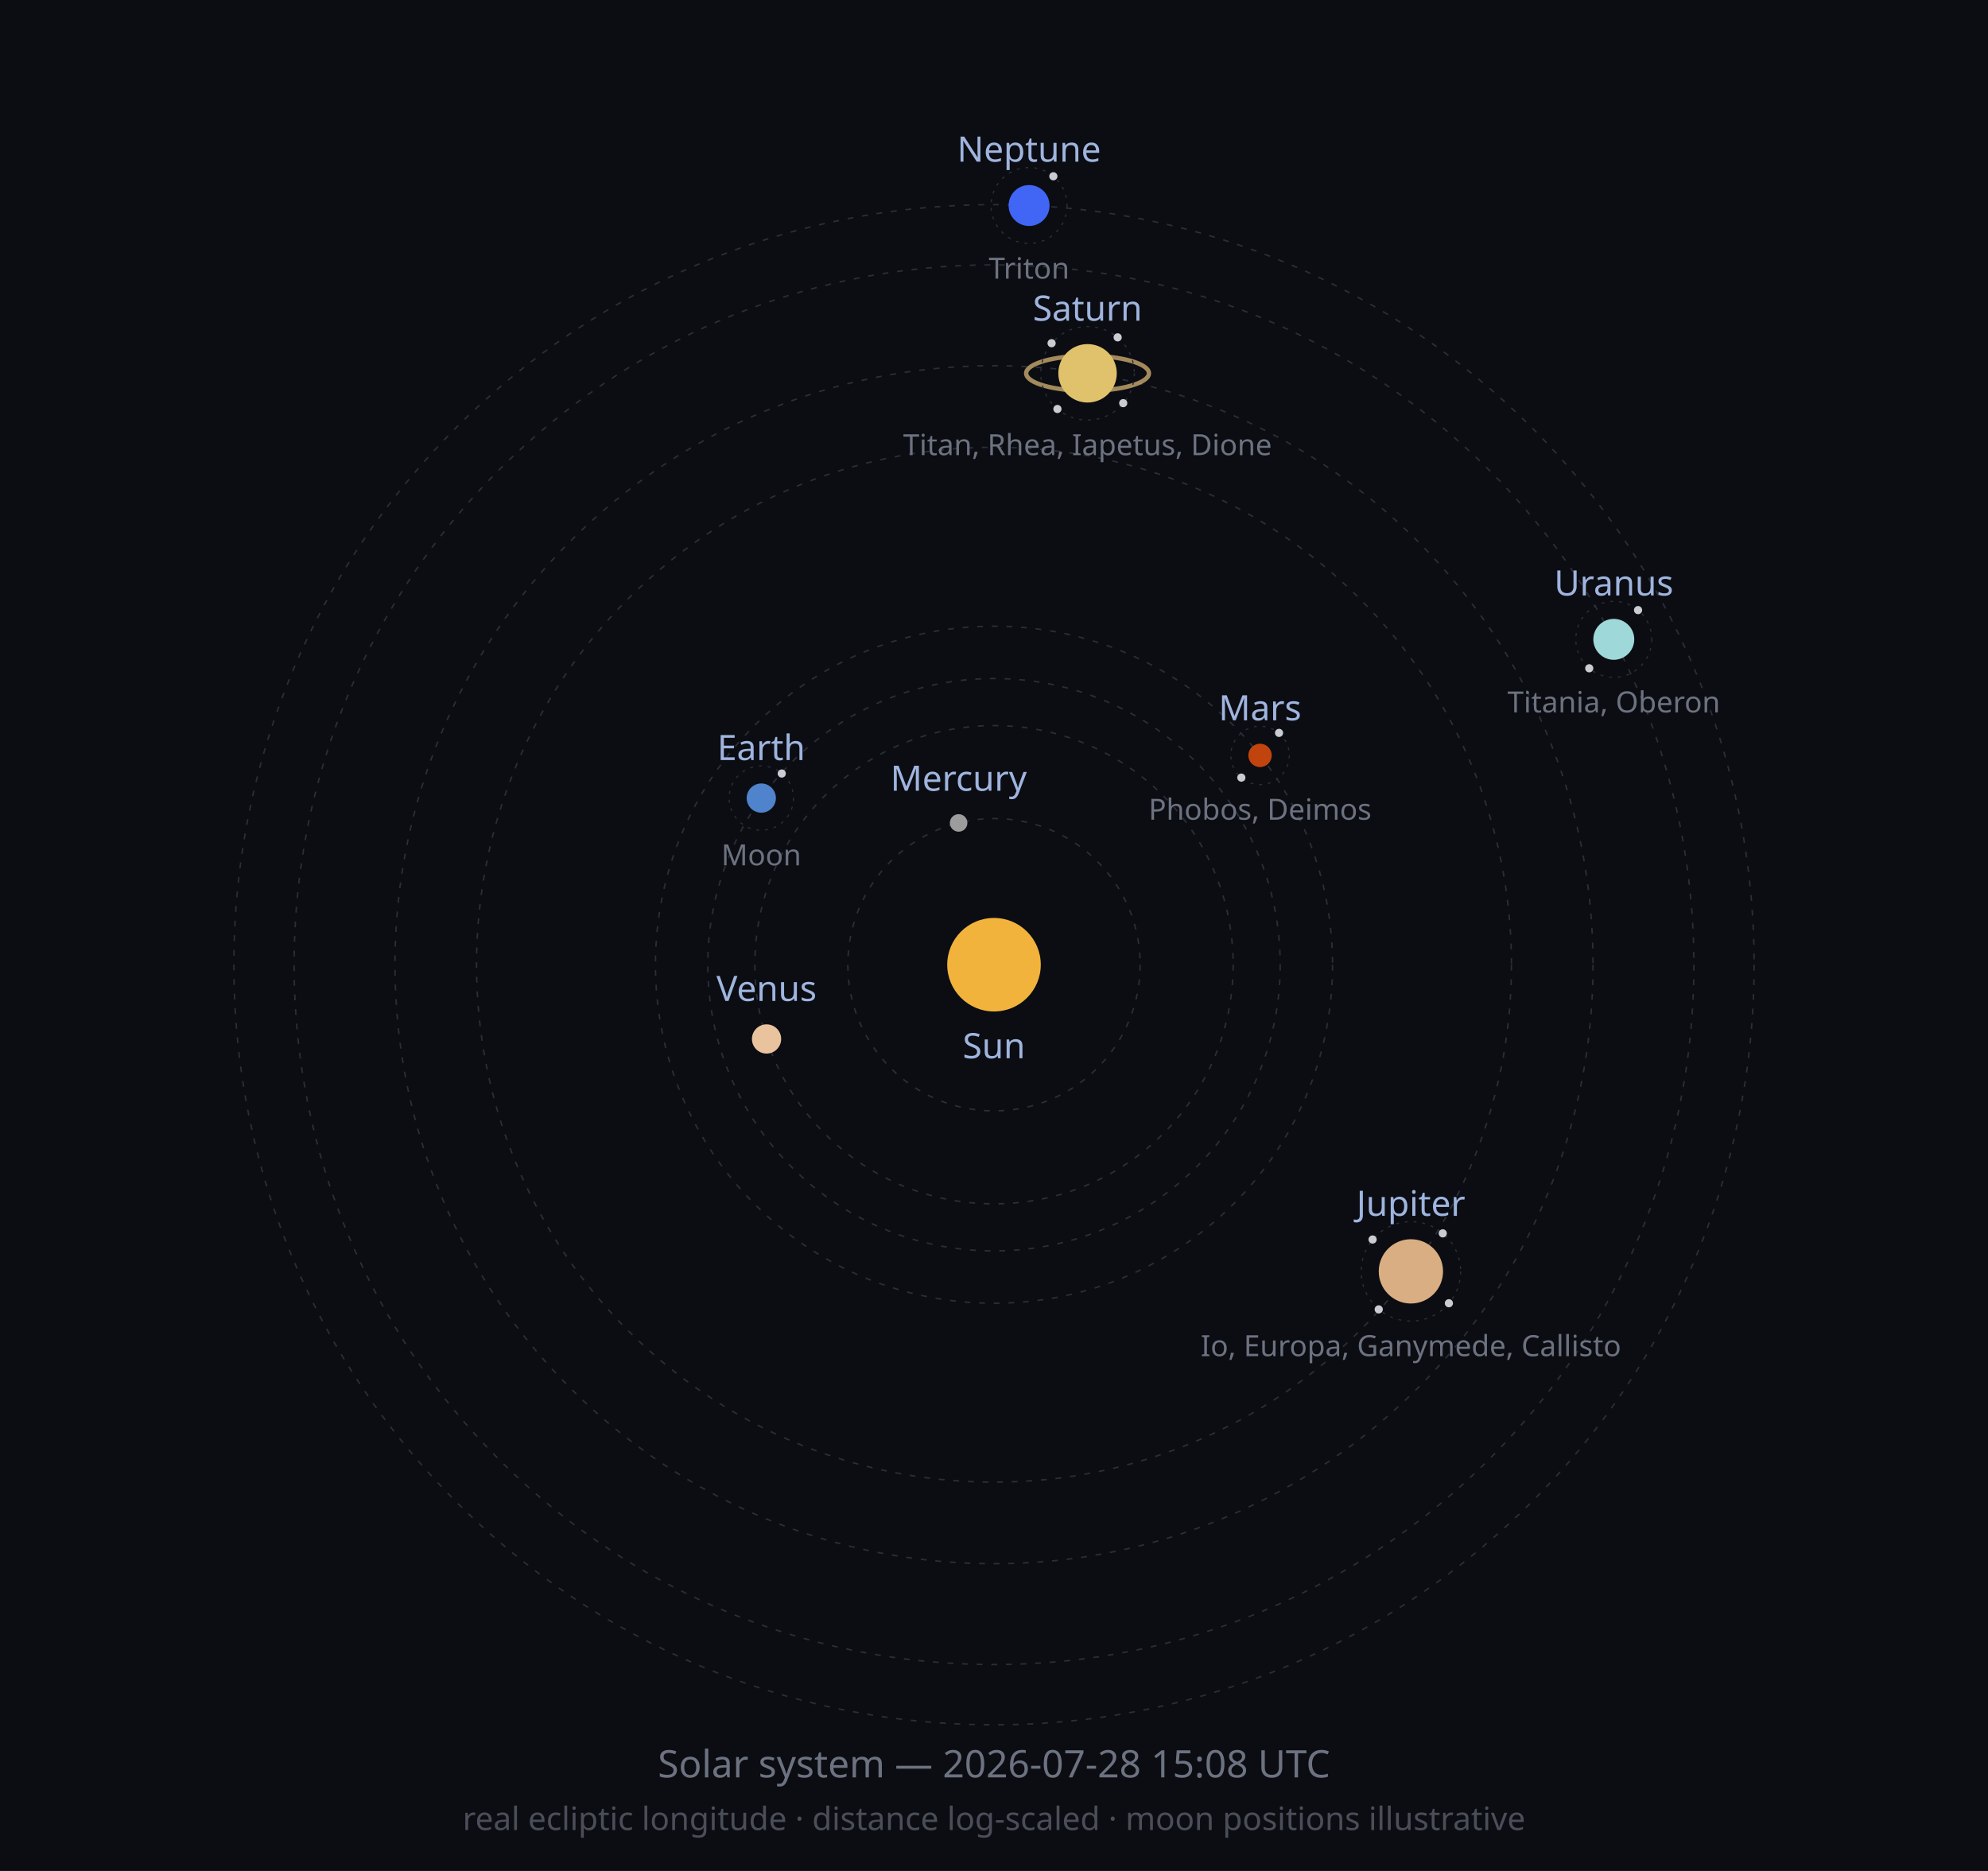
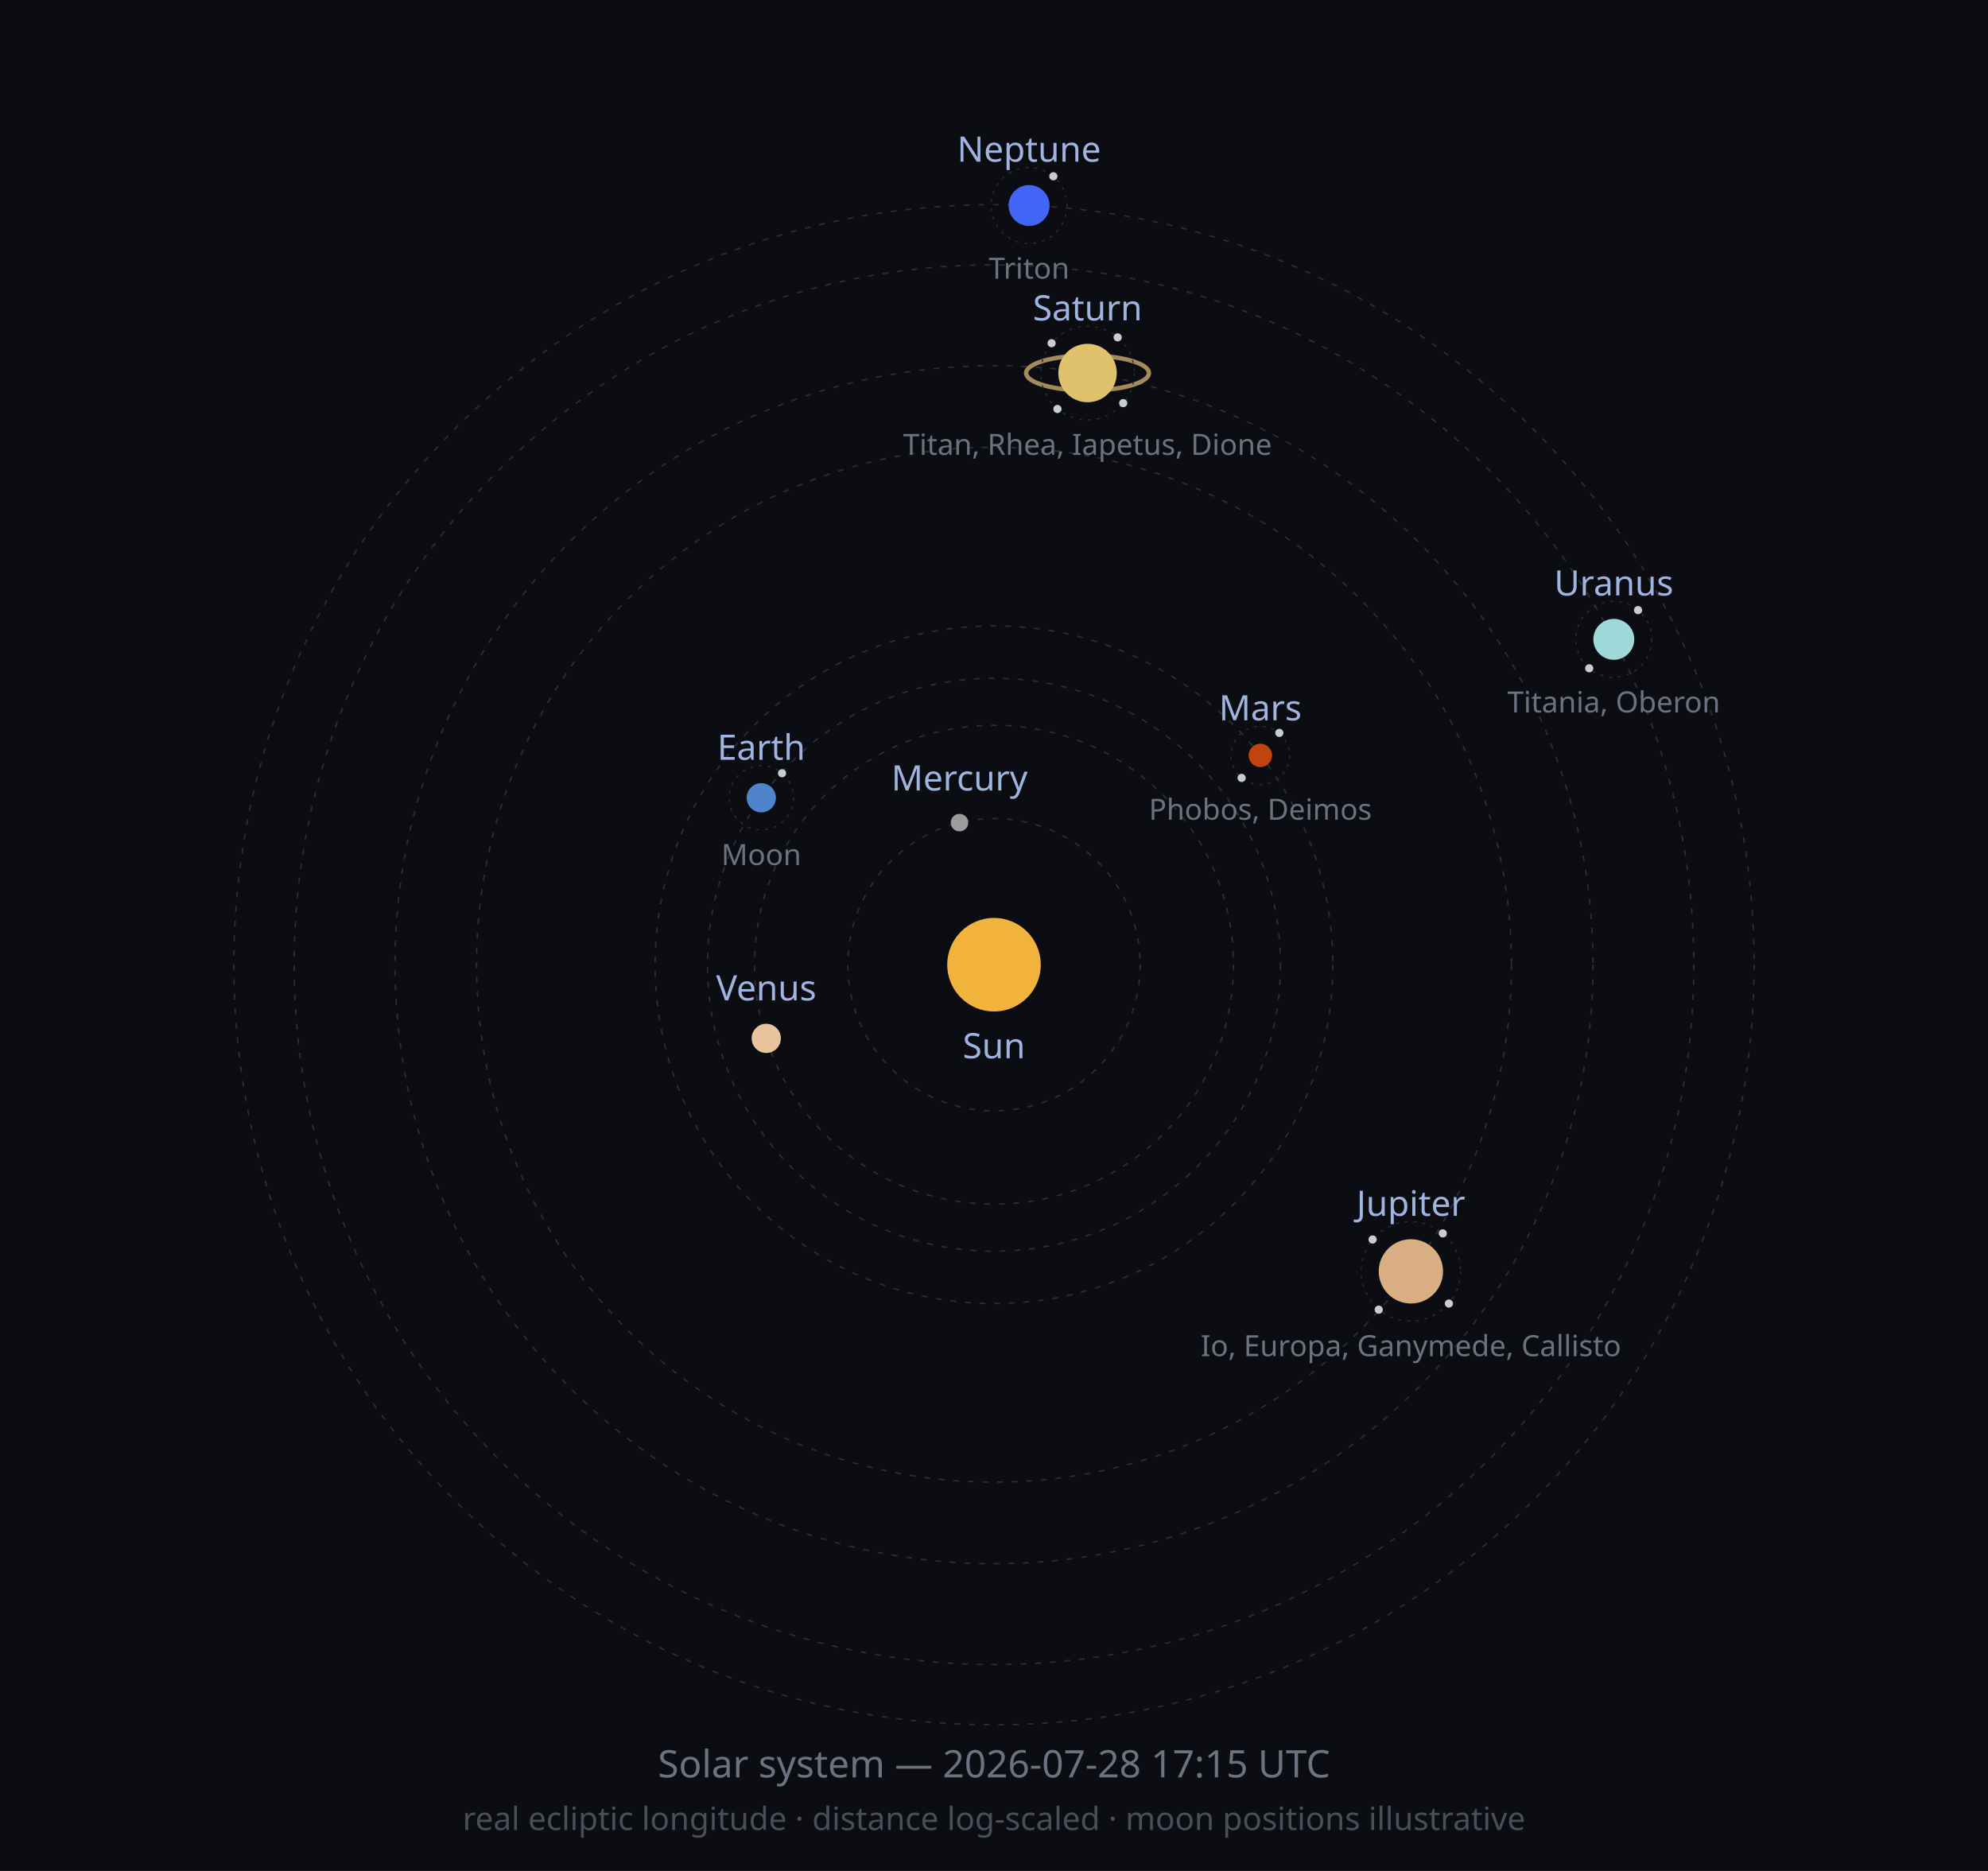
<svg xmlns="http://www.w3.org/2000/svg" width="680" height="640" viewBox="0 0 680 640" role="img">
  <defs>
    <marker id="arrow" viewBox="0 0 10 10" refX="8" refY="5" markerWidth="6" markerHeight="6" orient="auto-start-reverse">
      <path d="M2 1L8 5L2 9" fill="none" stroke="context-stroke" stroke-width="1.5" stroke-linecap="round" stroke-linejoin="round" />
    </marker>
  </defs>
  <style>
  .orbit { fill: none; stroke: #2A2E38; stroke-width: 0.5; stroke-dasharray: 2 3; }
  .moonorbit { fill: none; stroke: #2A2E38; stroke-width: 0.4; stroke-dasharray: 1 2; }
  .lbl { font-family: sans-serif; font-size: 12px; fill: #9FB4DE; }
  .moonlbl { font-family: sans-serif; font-size: 10px; fill: #6C7280; }
</style>
  <rect width="680" height="640" fill="#0B0D12" />
  <circle class="orbit" cx="340" cy="330" r="50.0" />
-   <circle class="orbit" cx="340" cy="330" r="81.8" />
-   <circle class="orbit" cx="340" cy="330" r="97.9" />
-   <circle class="orbit" cx="340" cy="330" r="115.8" />
+   <circle class="orbit" cx="340" cy="330" r="81.9" />
+   <circle class="orbit" cx="340" cy="330" r="98.0" />
+   <circle class="orbit" cx="340" cy="330" r="115.9" />
  <circle class="orbit" cx="340" cy="330" r="177.0" />
  <circle class="orbit" cx="340" cy="330" r="204.9" />
  <circle class="orbit" cx="340" cy="330" r="239.4" />
  <circle class="orbit" cx="340" cy="330" r="260.0" />
  <circle cx="340" cy="330" r="16" fill="#F2B33D" />
  <text class="lbl" x="340" y="362" text-anchor="middle">Sun</text>
-   <circle cx="327.9" cy="281.5" r="3" fill="#9C9C9C" />
-   <text class="lbl" x="327.9" y="270.5" text-anchor="middle">Mercury</text>
-   <circle cx="262.2" cy="355.4" r="5" fill="#E8C39E" />
-   <text class="lbl" x="262.2" y="342.4" text-anchor="middle">Venus</text>
-   <circle cx="260.4" cy="273.0" r="5" fill="#4F83CC" />
-   <circle class="moonorbit" cx="260.4" cy="273.0" r="11" />
-   <circle cx="267.4" cy="264.6" r="1.4" fill="#C9CDD3" />
-   <text class="moonlbl" x="260.4" y="296.0" text-anchor="middle">Moon</text>
-   <text class="lbl" x="260.4" y="260.0" text-anchor="middle">Earth</text>
-   <circle cx="431.0" cy="258.4" r="4" fill="#C1440E" />
-   <circle class="moonorbit" cx="431.0" cy="258.4" r="10" />
-   <circle cx="437.5" cy="250.7" r="1.4" fill="#C9CDD3" />
-   <circle cx="424.6" cy="266.0" r="1.4" fill="#C9CDD3" />
-   <text class="moonlbl" x="431.0" y="280.4" text-anchor="middle">Phobos, Deimos</text>
-   <text class="lbl" x="431.0" y="246.4" text-anchor="middle">Mars</text>
+   <circle cx="328.2" cy="281.4" r="3" fill="#9C9C9C" />
+   <text class="lbl" x="328.2" y="270.4" text-anchor="middle">Mercury</text>
+   <circle cx="262.1" cy="355.2" r="5" fill="#E8C39E" />
+   <text class="lbl" x="262.1" y="342.2" text-anchor="middle">Venus</text>
+   <circle cx="260.4" cy="272.9" r="5" fill="#4F83CC" />
+   <circle class="moonorbit" cx="260.4" cy="272.9" r="11" />
+   <circle cx="267.5" cy="264.5" r="1.4" fill="#C9CDD3" />
+   <text class="moonlbl" x="260.4" y="295.9" text-anchor="middle">Moon</text>
+   <text class="lbl" x="260.4" y="259.9" text-anchor="middle">Earth</text>
+   <circle cx="431.1" cy="258.4" r="4" fill="#C1440E" />
+   <circle class="moonorbit" cx="431.1" cy="258.4" r="10" />
+   <circle cx="437.6" cy="250.7" r="1.4" fill="#C9CDD3" />
+   <circle cx="424.7" cy="266.1" r="1.4" fill="#C9CDD3" />
+   <text class="moonlbl" x="431.1" y="280.4" text-anchor="middle">Phobos, Deimos</text>
+   <text class="lbl" x="431.1" y="246.4" text-anchor="middle">Mars</text>
  <circle cx="482.6" cy="434.9" r="11" fill="#D8AE82" />
  <circle class="moonorbit" cx="482.6" cy="434.9" r="17" />
  <circle cx="493.5" cy="421.9" r="1.4" fill="#C9CDD3" />
-   <circle cx="495.6" cy="445.8" r="1.4" fill="#C9CDD3" />
-   <circle cx="471.6" cy="447.9" r="1.4" fill="#C9CDD3" />
+   <circle cx="495.6" cy="445.9" r="1.4" fill="#C9CDD3" />
+   <circle cx="471.6" cy="448.0" r="1.4" fill="#C9CDD3" />
  <circle cx="469.5" cy="424.0" r="1.4" fill="#C9CDD3" />
  <text class="moonlbl" x="482.6" y="463.9" text-anchor="middle">Io, Europa, Ganymede, Callisto</text>
  <text class="lbl" x="482.6" y="415.9" text-anchor="middle">Jupiter</text>
-   <ellipse cx="372.0" cy="127.7" rx="21.0" ry="6.0" fill="none" stroke="#C9A96E" stroke-width="1.5" opacity="0.8" />
-   <circle cx="372.0" cy="127.7" r="10" fill="#E0C16C" />
-   <circle class="moonorbit" cx="372.0" cy="127.7" r="16" />
+   <ellipse cx="372.0" cy="127.6" rx="21.0" ry="6.0" fill="none" stroke="#C9A96E" stroke-width="1.5" opacity="0.8" />
+   <circle cx="372.0" cy="127.6" r="10" fill="#E0C16C" />
+   <circle class="moonorbit" cx="372.0" cy="127.6" r="16" />
  <circle cx="382.3" cy="115.4" r="1.4" fill="#C9CDD3" />
  <circle cx="384.2" cy="137.9" r="1.4" fill="#C9CDD3" />
  <circle cx="361.7" cy="139.9" r="1.4" fill="#C9CDD3" />
  <circle cx="359.7" cy="117.4" r="1.4" fill="#C9CDD3" />
-   <text class="moonlbl" x="372.0" y="155.7" text-anchor="middle">Titan, Rhea, Iapetus, Dione</text>
-   <text class="lbl" x="372.0" y="109.7" text-anchor="middle">Saturn</text>
+   <text class="moonlbl" x="372.0" y="155.6" text-anchor="middle">Titan, Rhea, Iapetus, Dione</text>
+   <text class="lbl" x="372.0" y="109.6" text-anchor="middle">Saturn</text>
  <circle cx="552.0" cy="218.7" r="7" fill="#9FD8D8" />
  <circle class="moonorbit" cx="552.0" cy="218.7" r="13" />
  <circle cx="560.3" cy="208.7" r="1.4" fill="#C9CDD3" />
  <circle cx="543.6" cy="228.6" r="1.4" fill="#C9CDD3" />
  <text class="moonlbl" x="552.0" y="243.7" text-anchor="middle">Titania, Oberon</text>
  <text class="lbl" x="552.0" y="203.7" text-anchor="middle">Uranus</text>
  <circle cx="352.0" cy="70.3" r="7" fill="#4166F5" />
  <circle class="moonorbit" cx="352.0" cy="70.3" r="13" />
  <circle cx="360.3" cy="60.3" r="1.4" fill="#C9CDD3" />
  <text class="moonlbl" x="352.0" y="95.3" text-anchor="middle">Triton</text>
  <text class="lbl" x="352.0" y="55.3" text-anchor="middle">Neptune</text>
-   <text x="340" y="608" font-size="13" fill="#6C7280" text-anchor="middle" font-family="sans-serif">Solar system — 2026-07-28 15:08 UTC</text>
+   <text x="340" y="608" font-size="13" fill="#6C7280" text-anchor="middle" font-family="sans-serif">Solar system — 2026-07-28 17:15 UTC</text>
  <text x="340" y="626" font-size="11" fill="#4A4E58" text-anchor="middle" font-family="sans-serif">real ecliptic longitude · distance log-scaled · moon positions illustrative</text>
</svg>
